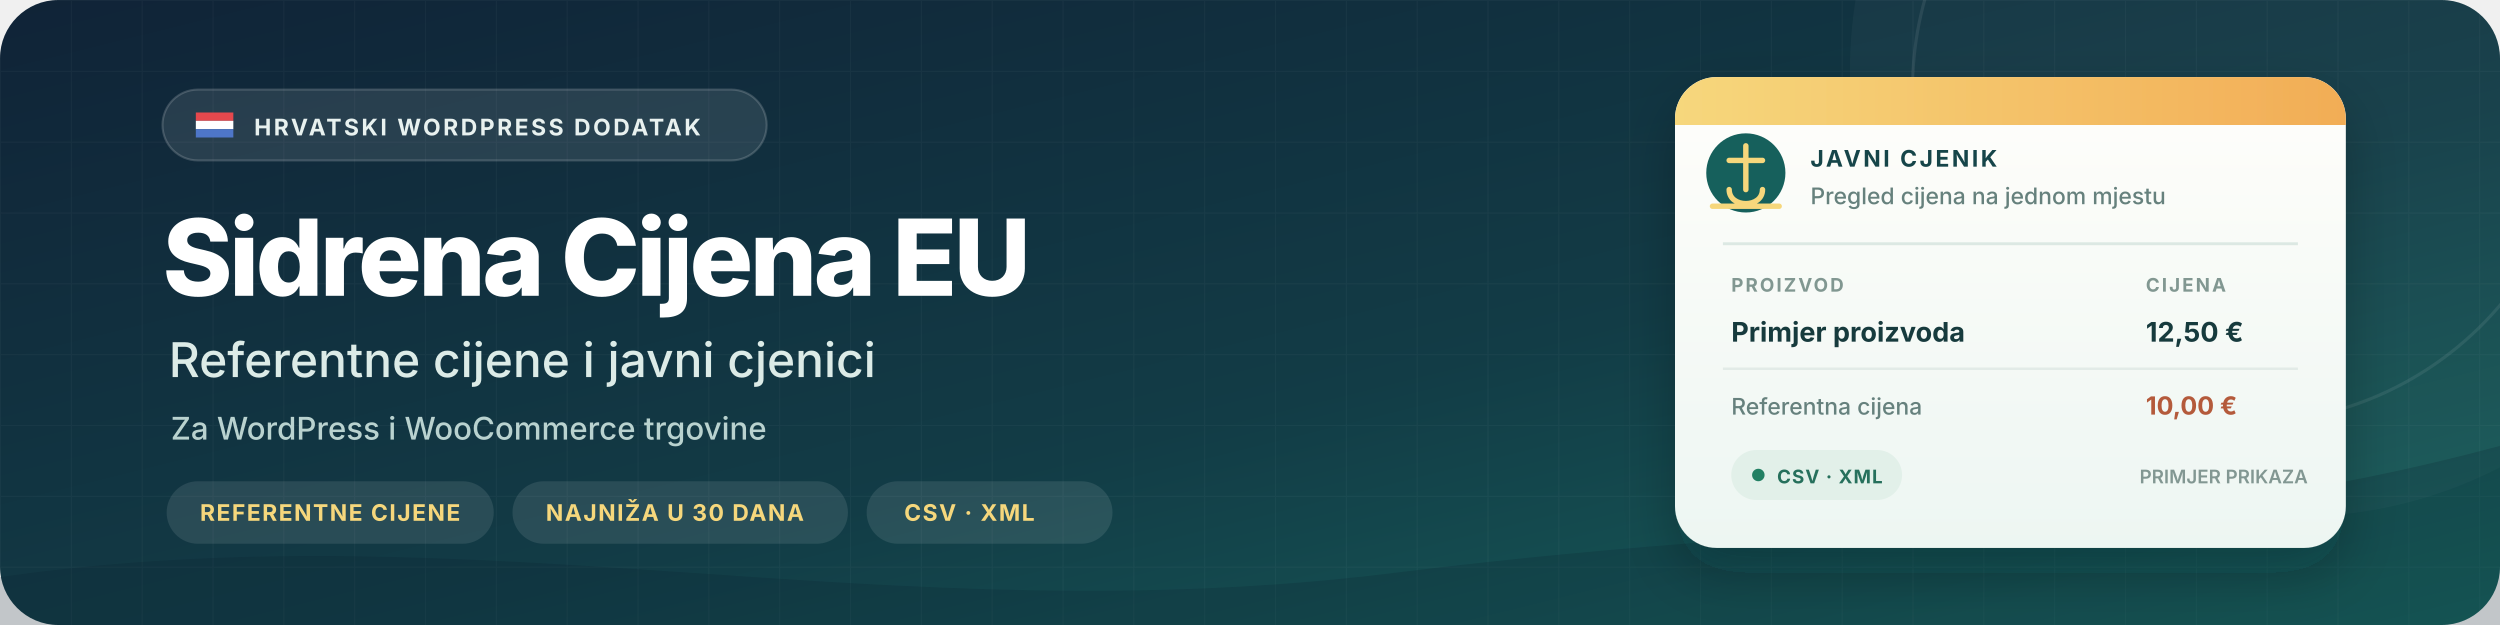
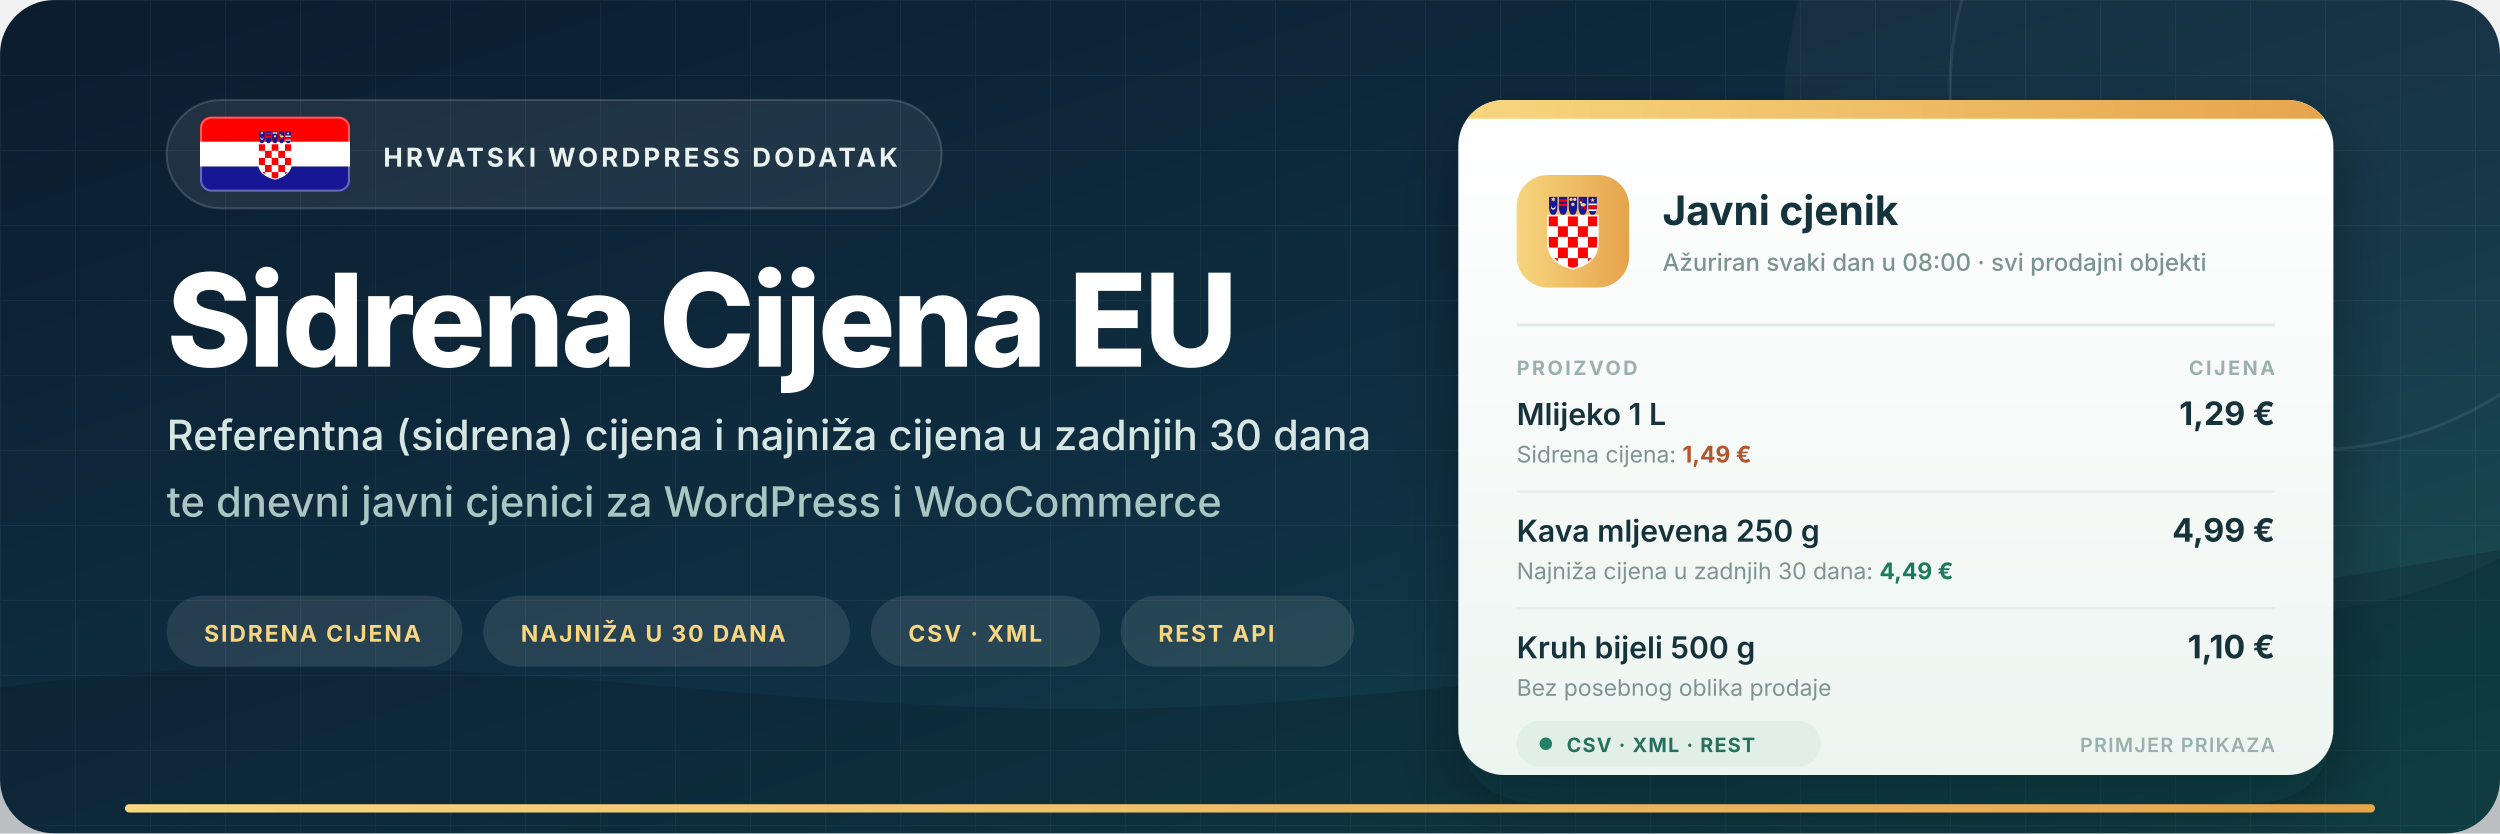
- <svg xmlns="http://www.w3.org/2000/svg" width="1200" height="300" viewBox="0 0 1200 300" role="img" aria-labelledby="title desc">
+ <svg xmlns="http://www.w3.org/2000/svg" xmlns:xlink="http://www.w3.org/1999/xlink" width="1200" height="400" viewBox="0 0 1200 400" role="img" aria-labelledby="banner-title banner-desc">
  <defs>
-     <linearGradient id="background" x1="0" y1="0" x2="1" y2="1">
-       <stop offset="0" stop-color="#102337" />
-       <stop offset=".58" stop-color="#123c46" />
-       <stop offset="1" stop-color="#17615c" />
+     <linearGradient id="bg" x1="0" y1="0" x2="1" y2="1">
+       <stop offset="0" stop-color="#0b1c2e" />
+       <stop offset=".55" stop-color="#0f2f42" />
+       <stop offset="1" stop-color="#12494c" />
    </linearGradient>
-     <linearGradient id="gold" x1="0" x2="1">
-       <stop offset="0" stop-color="#f6d77c" />
-       <stop offset="1" stop-color="#f2ad56" />
+     <linearGradient id="gold" x1="0" y1="0" x2="1" y2="0">
+       <stop offset="0" stop-color="#f7d67f" />
+       <stop offset="1" stop-color="#e6a44c" />
    </linearGradient>
    <linearGradient id="card" x1="0" y1="0" x2="0" y2="1">
-       <stop offset="0" stop-color="#fffefb" />
-       <stop offset="1" stop-color="#edf6f2" />
+       <stop offset="0" stop-color="#ffffff" />
+       <stop offset="1" stop-color="#edf5f1" />
    </linearGradient>
-     <pattern id="grid" width="34" height="34" patternUnits="userSpaceOnUse">
-       <path d="M34 0H0V34" fill="none" stroke="#fff" stroke-opacity=".035" stroke-width="1" />
+     <pattern id="grid" width="36" height="36" patternUnits="userSpaceOnUse">
+       <path d="M36 0H0V36" fill="none" stroke="#ffffff" stroke-opacity=".05" stroke-width="1" />
    </pattern>
-     <filter id="shadow" x="-.2" y="-.2" width="1.4" height="1.5">
-       <feDropShadow dx="0" dy="12" stdDeviation="13" flood-color="#071a25" flood-opacity=".25" />
+     <filter id="card-shadow" x="-20%" y="-20%" width="140%" height="150%">
+       <feDropShadow dx="0" dy="14" stdDeviation="16" flood-color="#04121c" flood-opacity=".34" />
    </filter>
+     <clipPath id="coa-main-clip">
+       <path d="M4 14H36V31c0 9.6-6 14.4-16 17-10-2.6-16-7.4-16-17Z" />
+     </clipPath>
+     <g id="hr-coa">
+       <path d="M4.7 2h5.4v6.2c0 3.5-1.2 5.3-2.7 6-1.5-.7-2.7-2.5-2.7-6Z" fill="#171796" />
+       <path d="M7.4 2 7.8 2.91 8.79 2.8 8.2 3.6 8.79 4.4 7.8 4.29 7.4 5.2 7 4.29 6.01 4.4 6.6 3.6 6.01 2.8 7 2.91Z" fill="#f7d67f" />
+       <circle cx="7.4" cy="8.7" r="1.5" fill="#e9e9f4" />
+       <circle cx="7.4" cy="7.95" r="1.25" fill="#171796" />
+       <path d="M11 2h5.4v6.2c0 3.5-1.2 5.3-2.7 6-1.5-.7-2.7-2.5-2.7-6Z" fill="#171796" />
+       <rect x="11.1" y="3.6" width="5.2" height="1.5" fill="#ff0000" />
+       <rect x="11.1" y="6.4" width="5.2" height="1.5" fill="#ff0000" />
+       <path d="M17.3 2h5.4v6.2c0 3.5-1.2 5.3-2.7 6-1.5-.7-2.7-2.5-2.7-6Z" fill="#171796" />
+       <circle cx="18.8" cy="3.6" r="1.05" fill="#f7d67f" />
+       <circle cx="21.2" cy="3.6" r="1.05" fill="#f7d67f" />
+       <circle cx="20" cy="6.8" r="1.05" fill="#f7d67f" />
+       <path d="M23.6 2h5.4v6.2c0 3.5-1.2 5.3-2.7 6-1.5-.7-2.7-2.5-2.7-6Z" fill="#171796" />
+       <ellipse cx="26.6" cy="7.1" rx="1.7" ry="1.1" fill="#f7d67f" />
+       <circle cx="25.1" cy="5.6" r=".8" fill="#f7d67f" />
+       <path d="M24.6 4.6 24 3.5M25.6 4.6 26 3.5" stroke="#ff0000" stroke-width=".7" stroke-linecap="round" />
+       <path d="M25.6 8.2v1.4M27.5 8.2v1.4" stroke="#ff0000" stroke-width=".7" stroke-linecap="round" />
+       <path d="M29.9 2h5.4v6.2c0 3.5-1.2 5.3-2.7 6-1.5-.7-2.7-2.5-2.7-6Z" fill="#171796" />
+       <path d="M32.6 2.5 33 3.6 34.1 3.6 33.2 4.3 33.5 5.4 32.6 4.7 31.7 5.4 32 4.3 31.1 3.6 32.2 3.6Z" fill="#f7d67f" />
+       <rect x="30" y="6.2" width="5.2" height="1.2" fill="#e9e9f4" />
+       <rect x="30" y="7.8" width="5.2" height="1.8" fill="#ff0000" />
+       <rect x="30" y="9.9" width="5.2" height="1.2" fill="#e9e9f4" />
+       <g clip-path="url(#coa-main-clip)">
+         <rect x="4" y="14" width="32" height="34" fill="#ffffff" />
+         <g fill="#ff0000">
+           <rect x="4" y="14" width="6.4" height="6.8" />
+           <rect x="16.8" y="14" width="6.4" height="6.8" />
+           <rect x="29.6" y="14" width="6.4" height="6.8" />
+           <rect x="10.4" y="20.8" width="6.4" height="6.8" />
+           <rect x="23.2" y="20.8" width="6.4" height="6.8" />
+           <rect x="4" y="27.6" width="6.4" height="6.8" />
+           <rect x="16.8" y="27.6" width="6.4" height="6.8" />
+           <rect x="29.6" y="27.6" width="6.4" height="6.8" />
+           <rect x="10.4" y="34.4" width="6.4" height="6.8" />
+           <rect x="23.2" y="34.4" width="6.4" height="6.8" />
+           <rect x="4" y="41.2" width="6.4" height="6.8" />
+           <rect x="16.8" y="41.2" width="6.4" height="6.8" />
+           <rect x="29.6" y="41.2" width="6.4" height="6.8" />
+         </g>
+       </g>
+       <path d="M4 14H36V31c0 9.6-6 14.4-16 17-10-2.6-16-7.4-16-17Z" fill="none" stroke="#ffffff" stroke-opacity=".9" stroke-width="1.1" />
+     </g>
+     <clipPath id="hr-flag-clip">
+       <rect width="72" height="36" rx="5" />
+     </clipPath>
+     <g id="hr-flag">
+       <g clip-path="url(#hr-flag-clip)">
+         <rect width="72" height="12" fill="#ff0000" />
+         <rect y="12" width="72" height="12" fill="#ffffff" />
+         <rect y="24" width="72" height="12" fill="#171796" />
+         <use href="#hr-coa" xlink:href="#hr-coa" transform="translate(26 6) scale(.5)" />
+       </g>
+       <rect x=".5" y=".5" width="71" height="35" rx="5" fill="none" stroke="#ffffff" stroke-opacity=".35" />
+     </g>
+     <clipPath id="card-clip">
+       <rect x="700" y="48" width="420" height="324" rx="22" />
+     </clipPath>
  </defs>
-   <rect width="1200" height="300" rx="28" fill="url(#background)" />
-   <rect width="1200" height="300" rx="28" fill="url(#grid)" />
-   <circle cx="1102" cy="34" r="214" fill="#fff" opacity=".035" />
-   <circle cx="1078" cy="43" r="160" fill="none" stroke="#fff" stroke-opacity=".08" stroke-width="1.5" />
-   <path d="M0 277C231 244 427 305 669 275s357-14 531-61v86H0Z" fill="#081d2b" opacity=".2" />
-   <rect x="78" y="43" width="290" height="34" rx="17" fill="#fff" fill-opacity=".1" stroke="#fff" stroke-opacity=".17" />
-   <g transform="translate(94 54)">
-     <path d="M0 0h18v4H0z" fill="#e5484d" />
-     <path d="M0 4h18v4H0z" fill="#fff" />
-     <path d="M0 8h18v4H0z" fill="#4e76c8" />
+   <rect width="1200" height="400" rx="26" fill="url(#bg)" />
+   <rect width="1200" height="400" rx="26" fill="url(#grid)" />
+   <circle cx="1092" cy="58" r="236" fill="#ffffff" opacity=".035" />
+   <circle cx="1108" cy="44" r="172" fill="none" stroke="#ffffff" stroke-opacity=".08" stroke-width="1.5" />
+   <path d="M0 330c226-32 386 26 626 6 210-18 382-38 574-72v136H0Z" fill="#04121c" opacity=".22" />
+   <rect x="80" y="48" width="372" height="52" rx="26" fill="#ffffff" fill-opacity=".08" stroke="#ffffff" stroke-opacity=".16" />
+   <use href="#hr-flag" xlink:href="#hr-flag" transform="translate(96 56)" />
+   <text x="184" y="80" fill="#eaf3f0" font-family="Inter, Segoe UI, Roboto, Arial, sans-serif" font-size="12.5" font-weight="700" letter-spacing="1.5">HRVATSKI WORDPRESS DODATAK</text>
+   <text x="80" y="176" fill="#ffffff" font-family="Inter, Segoe UI, Roboto, Arial, sans-serif" font-size="62" font-weight="800" letter-spacing="-1.6">Sidrena Cijena EU</text>
+   <text x="80" y="216" fill="#d6e7e3" font-family="Inter, Segoe UI, Roboto, Arial, sans-serif" font-size="20" font-weight="500">Referentna (sidrena) cijena i najniža cijena u zadnjih 30 dana</text>
+   <text x="80" y="248" fill="#a9c6c2" font-family="Inter, Segoe UI, Roboto, Arial, sans-serif" font-size="20" font-weight="500">te dnevni javni cjenici za WordPress i WooCommerce</text>
+   <g font-family="Inter, Segoe UI, Roboto, Arial, sans-serif" font-size="11" font-weight="700" letter-spacing=".9">
+     <rect x="80" y="286" width="142" height="34" rx="17" fill="#ffffff" fill-opacity=".1" />
+     <text x="98" y="308" fill="#f7d67f">SIDRENA CIJENA</text>
+     <rect x="232" y="286" width="176" height="34" rx="17" fill="#ffffff" fill-opacity=".1" />
+     <text x="250" y="308" fill="#f7d67f">NAJNIŽA U 30 DANA</text>
+     <rect x="418" y="286" width="110" height="34" rx="17" fill="#ffffff" fill-opacity=".1" />
+     <text x="436" y="308" fill="#f7d67f">CSV · XML</text>
+     <rect x="538" y="286" width="112" height="34" rx="17" fill="#ffffff" fill-opacity=".1" />
+     <text x="556" y="308" fill="#f7d67f">REST API</text>
  </g>
-   <text x="122" y="65" fill="#e8f1ef" font-family="Inter,Segoe UI,Arial,sans-serif" font-size="11" font-weight="700" letter-spacing="1.2">HRVATSKI WORDPRESS DODATAK</text>
-   <text x="78" y="142" fill="#fff" font-family="Inter,Segoe UI,Arial,sans-serif" font-size="51" font-weight="760" letter-spacing="-1.7">Sidrena Cijena EU</text>
-   <text x="81" y="181" fill="#dcebe7" font-family="Inter,Segoe UI,Arial,sans-serif" font-size="23" font-weight="500">Referentne cijene i javni cjenici</text>
-   <text x="82" y="211" fill="#b9d2cf" font-family="Inter,Segoe UI,Arial,sans-serif" font-size="15" font-weight="450">Za WordPress i WooCommerce trgovine</text>
-   <g font-family="Inter,Segoe UI,Arial,sans-serif" font-size="11" font-weight="700" letter-spacing=".7">
-     <rect x="80" y="231" width="157" height="30" rx="15" fill="#fff" fill-opacity=".1" />
-     <text x="96" y="250" fill="#f6d77c">REFERENTNE CIJENE</text>
-     <rect x="246" y="231" width="161" height="30" rx="15" fill="#fff" fill-opacity=".1" />
-     <text x="262" y="250" fill="#f6d77c">NAJNIŽA U 30 DANA</text>
-     <rect x="416" y="231" width="118" height="30" rx="15" fill="#fff" fill-opacity=".1" />
-     <text x="434" y="250" fill="#f6d77c">CSV · XML</text>
+   <g filter="url(#card-shadow)">
+     <rect x="700" y="48" width="420" height="324" rx="22" fill="url(#card)" />
+     <g clip-path="url(#card-clip)">
+       <rect x="700" y="48" width="420" height="9" fill="url(#gold)" />
+     </g>
+     <rect x="728" y="84" width="54" height="54" rx="15" fill="url(#gold)" />
+     <use href="#hr-coa" xlink:href="#hr-coa" transform="translate(740 93) scale(.75)" />
+     <text x="798" y="108" fill="#12333c" font-family="Inter, Segoe UI, Roboto, Arial, sans-serif" font-size="19.5" font-weight="700">Javni cjenik</text>
+     <text x="798" y="130" fill="#7b9490" font-family="Inter, Segoe UI, Roboto, Arial, sans-serif" font-size="11.5" font-weight="500">Ažuriran svaki dan u 08:00 · svi prodajni objekti</text>
+     <path d="M728 156h364" stroke="#dfeae6" stroke-width="1.4" />
+     <text x="728" y="180" fill="#9ab0ac" font-family="Inter, Segoe UI, Roboto, Arial, sans-serif" font-size="9.5" font-weight="700" letter-spacing="1.2">PROIZVOD</text>
+     <text x="1092" y="180" text-anchor="end" fill="#9ab0ac" font-family="Inter, Segoe UI, Roboto, Arial, sans-serif" font-size="9.5" font-weight="700" letter-spacing="1.2">CIJENA</text>
+     <text x="728" y="204" fill="#16333a" font-family="Inter, Segoe UI, Roboto, Arial, sans-serif" font-size="14.5" font-weight="600">Mlijeko 1 L</text>
+     <text x="1092" y="204" text-anchor="end" fill="#16333a" font-family="Inter, Segoe UI, Roboto, Arial, sans-serif" font-size="15.5" font-weight="700">1,29 €</text>
+     <text x="728" y="222" fill="#7f9490" font-family="Inter, Segoe UI, Roboto, Arial, sans-serif" font-size="11">Sidrena cijena: <tspan fill="#b3542e" font-weight="700">1,49 €</tspan>
+     </text>
+     <path d="M728 236h364" stroke="#e6efeb" stroke-width="1.2" />
+     <text x="728" y="260" fill="#16333a" font-family="Inter, Segoe UI, Roboto, Arial, sans-serif" font-size="14.5" font-weight="600">Kava mljevena 250 g</text>
+     <text x="1092" y="260" text-anchor="end" fill="#16333a" font-family="Inter, Segoe UI, Roboto, Arial, sans-serif" font-size="15.5" font-weight="700">4,99 €</text>
+     <text x="728" y="278" fill="#7f9490" font-family="Inter, Segoe UI, Roboto, Arial, sans-serif" font-size="11">Najniža cijena u zadnjih 30 dana: <tspan fill="#1f7a5f" font-weight="700">4,49 €</tspan>
+     </text>
+     <path d="M728 292h364" stroke="#e6efeb" stroke-width="1.2" />
+     <text x="728" y="316" fill="#16333a" font-family="Inter, Segoe UI, Roboto, Arial, sans-serif" font-size="14.5" font-weight="600">Kruh bijeli 500 g</text>
+     <text x="1092" y="316" text-anchor="end" fill="#16333a" font-family="Inter, Segoe UI, Roboto, Arial, sans-serif" font-size="15.5" font-weight="700">1,10 €</text>
+     <text x="728" y="334" fill="#7f9490" font-family="Inter, Segoe UI, Roboto, Arial, sans-serif" font-size="11">Bez posebnog oblika prodaje</text>
+     <rect x="728" y="346" width="146" height="22" rx="11" fill="#e2efe9" />
+     <circle cx="742" cy="357" r="3" fill="#228064" />
+     <text x="752" y="361" fill="#26705c" font-family="Inter, Segoe UI, Roboto, Arial, sans-serif" font-size="9.5" font-weight="700" letter-spacing=".6">CSV · XML · REST</text>
+     <text x="1092" y="361" text-anchor="end" fill="#9ab0ac" font-family="Inter, Segoe UI, Roboto, Arial, sans-serif" font-size="9.5" font-weight="600" letter-spacing=".6">PRIMJER PRIKAZA</text>
  </g>
-   <g filter="url(#shadow)">
-     <rect x="804" y="37" width="322" height="226" rx="20" fill="url(#card)" />
-     <path d="M824 37h282a20 20 0 0 1 20 20v3H804v-3a20 20 0 0 1 20-20Z" fill="url(#gold)" />
-     <circle cx="838" cy="83" r="19" fill="#17615c" />
-     <path d="M838 70v21m-8-14h16m-16 14c0 9 16 9 16 0m-24 8h32" fill="none" stroke="#f6d77c" stroke-width="2.6" stroke-linecap="round" stroke-linejoin="round" />
-     <text x="869" y="80" fill="#17454a" font-family="Inter,Segoe UI,Arial,sans-serif" font-size="11" font-weight="750" letter-spacing="1.2">JAVNI CJENIK</text>
-     <text x="869" y="98" fill="#66817d" font-family="Inter,Segoe UI,Arial,sans-serif" font-size="11" font-weight="500">Pregled cijena na jednom mjestu</text>
-     <path d="M827 117h276" stroke="#dce8e3" stroke-width="1.4" />
-     <text x="831" y="140" fill="#819791" font-family="Inter,Segoe UI,Arial,sans-serif" font-size="9" font-weight="700" letter-spacing="1">PROIZVOD</text>
-     <text x="1030" y="140" fill="#819791" font-family="Inter,Segoe UI,Arial,sans-serif" font-size="9" font-weight="700" letter-spacing="1">CIJENA</text>
-     <text x="831" y="164" fill="#193a3e" font-family="Inter,Segoe UI,Arial,sans-serif" font-size="13" font-weight="650">Primjer proizvoda</text>
-     <text x="1030" y="164" fill="#193a3e" font-family="Inter,Segoe UI,Arial,sans-serif" font-size="13" font-weight="700">12,50 €</text>
-     <path d="M827 177h276" stroke="#e2ebe7" stroke-width="1.2" />
-     <text x="831" y="199" fill="#66817d" font-family="Inter,Segoe UI,Arial,sans-serif" font-size="11" font-weight="500">Referentna cijena</text>
-     <text x="1030" y="199" fill="#b45a3b" font-family="Inter,Segoe UI,Arial,sans-serif" font-size="12" font-weight="700">10,00 €</text>
-     <rect x="831" y="216" width="82" height="24" rx="12" fill="#e2f0e9" />
-     <circle cx="844" cy="228" r="3" fill="#228064" />
-     <text x="853" y="232" fill="#26705c" font-family="Inter,Segoe UI,Arial,sans-serif" font-size="9" font-weight="700" letter-spacing=".5">CSV · XML</text>
-     <text x="1027" y="232" fill="#829792" font-family="Inter,Segoe UI,Arial,sans-serif" font-size="9" font-weight="600">PRIMJER PRIKAZA</text>
-   </g>
-   <path d="M0 293h1200" stroke="url(#gold)" stroke-width="5" />
+   <rect x="60" y="386" width="1080" height="4" rx="2" fill="url(#gold)" />
</svg>
